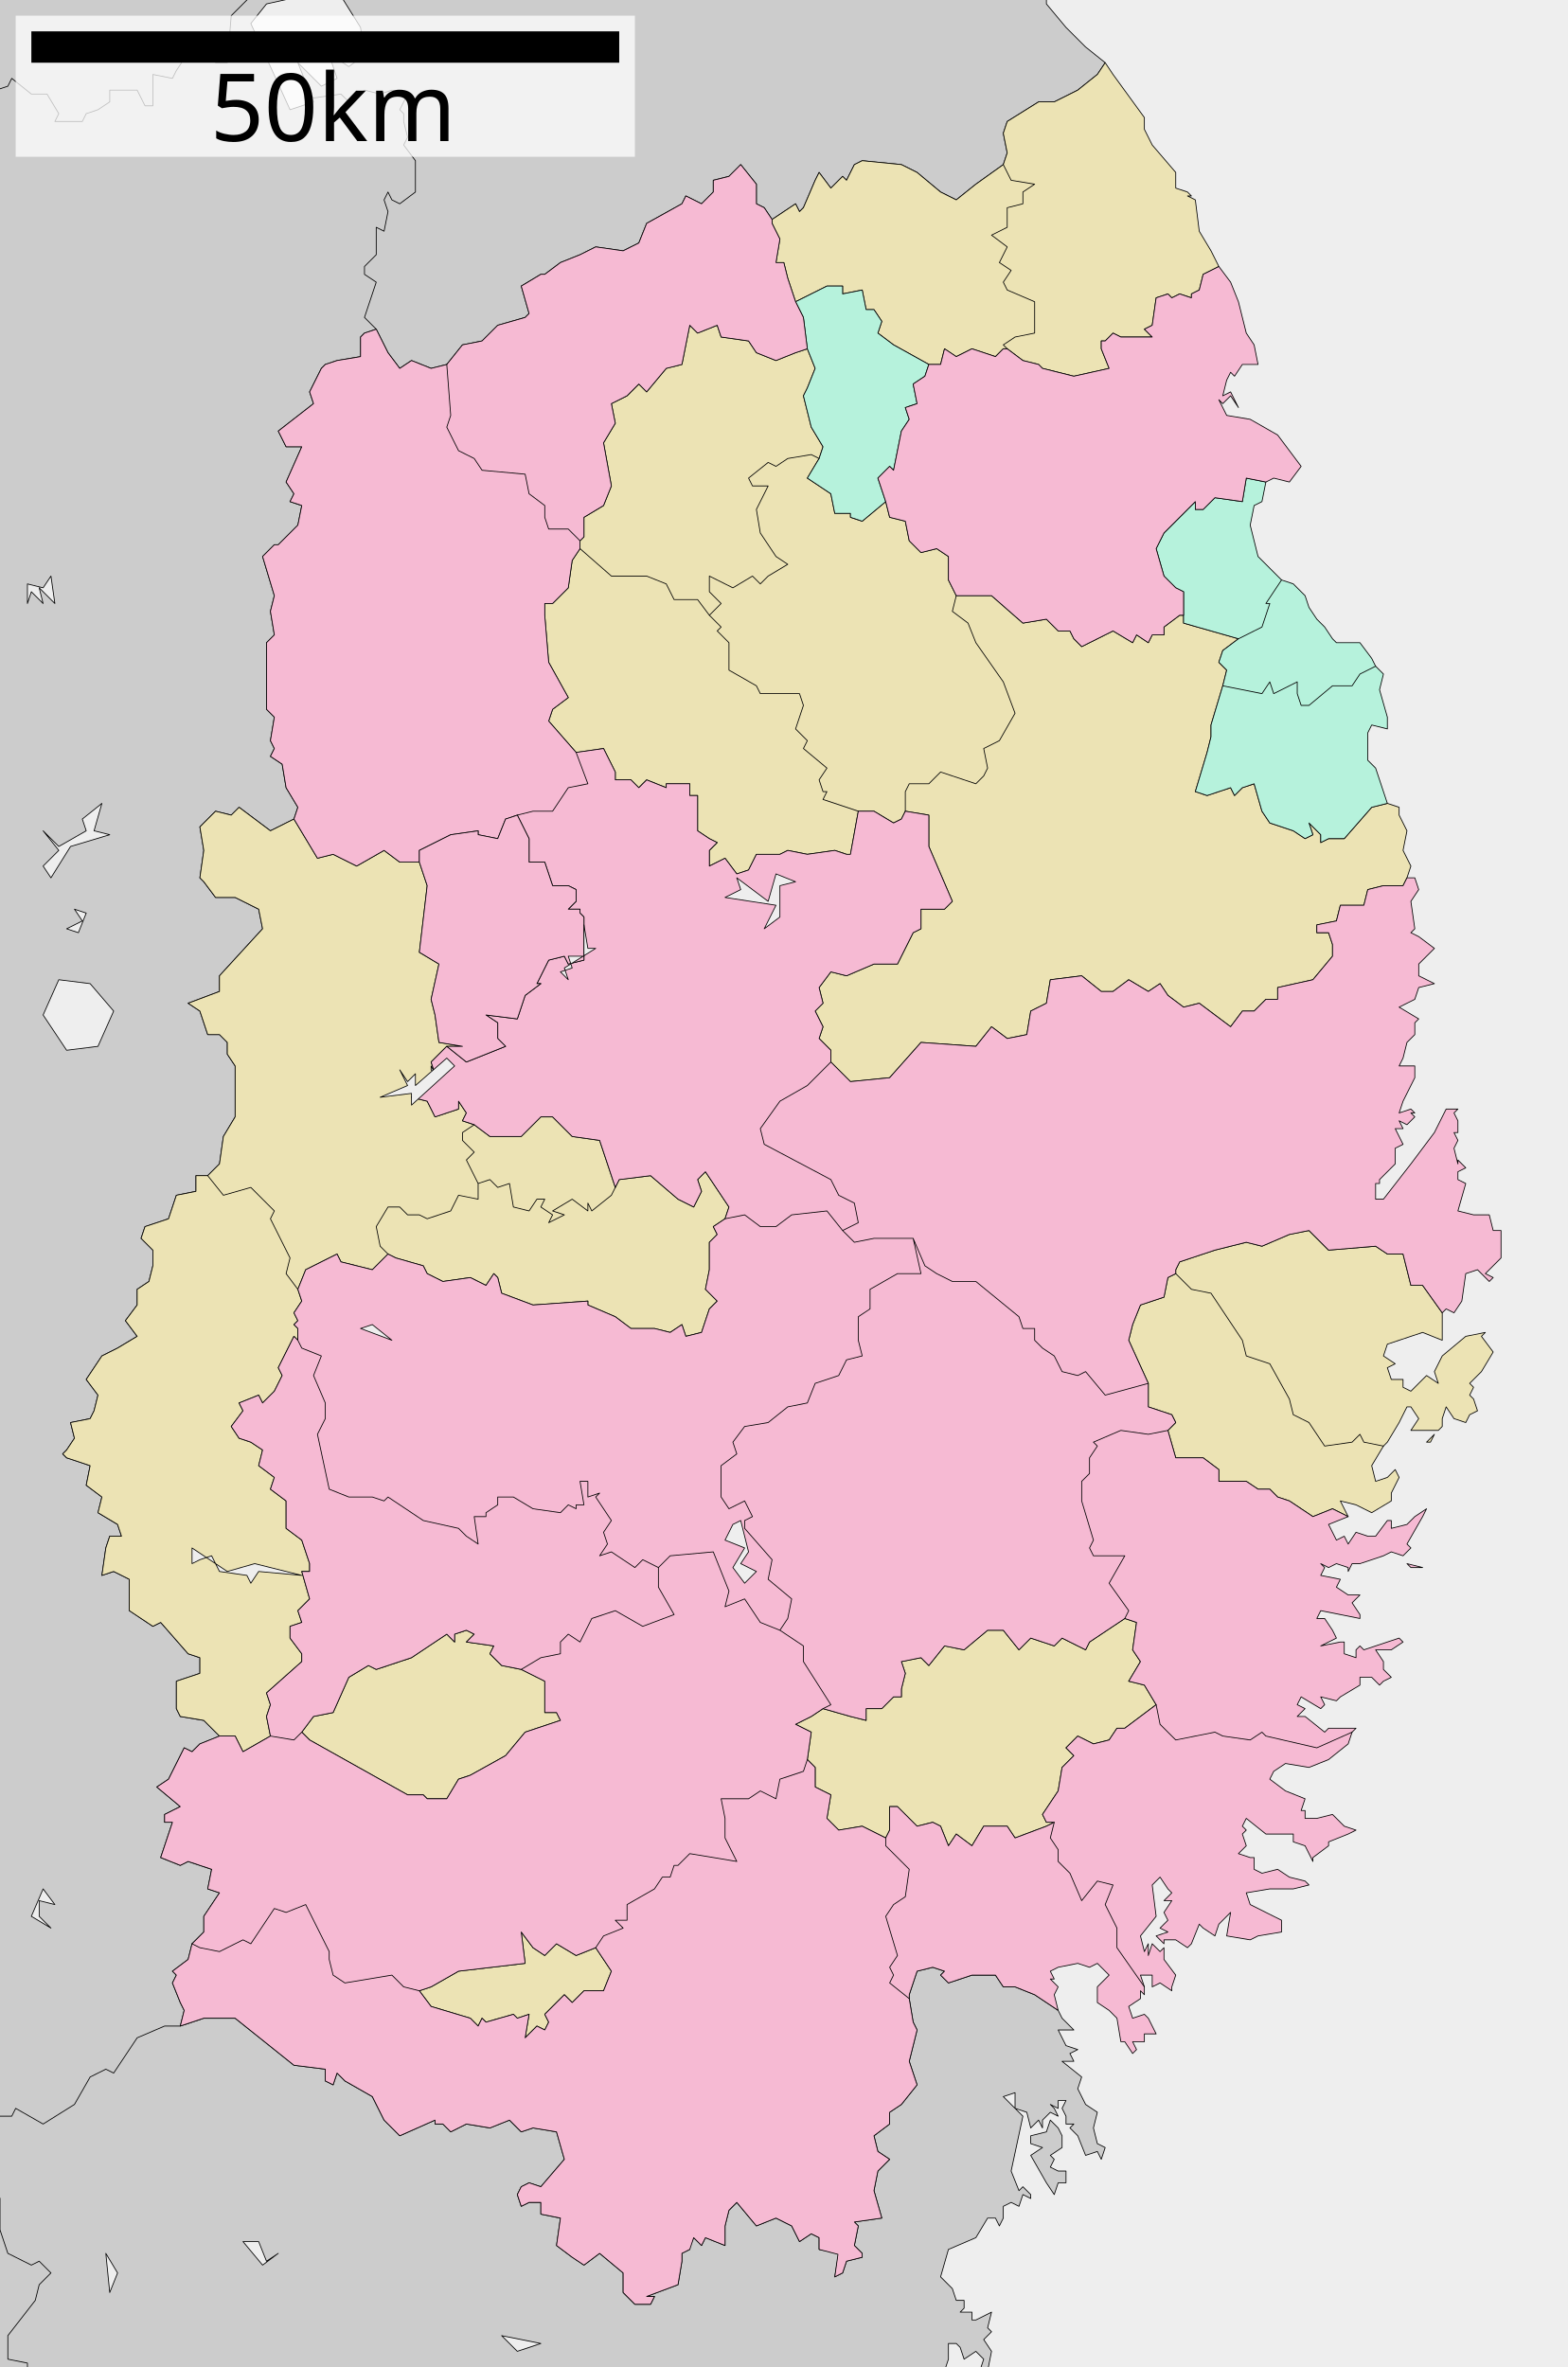
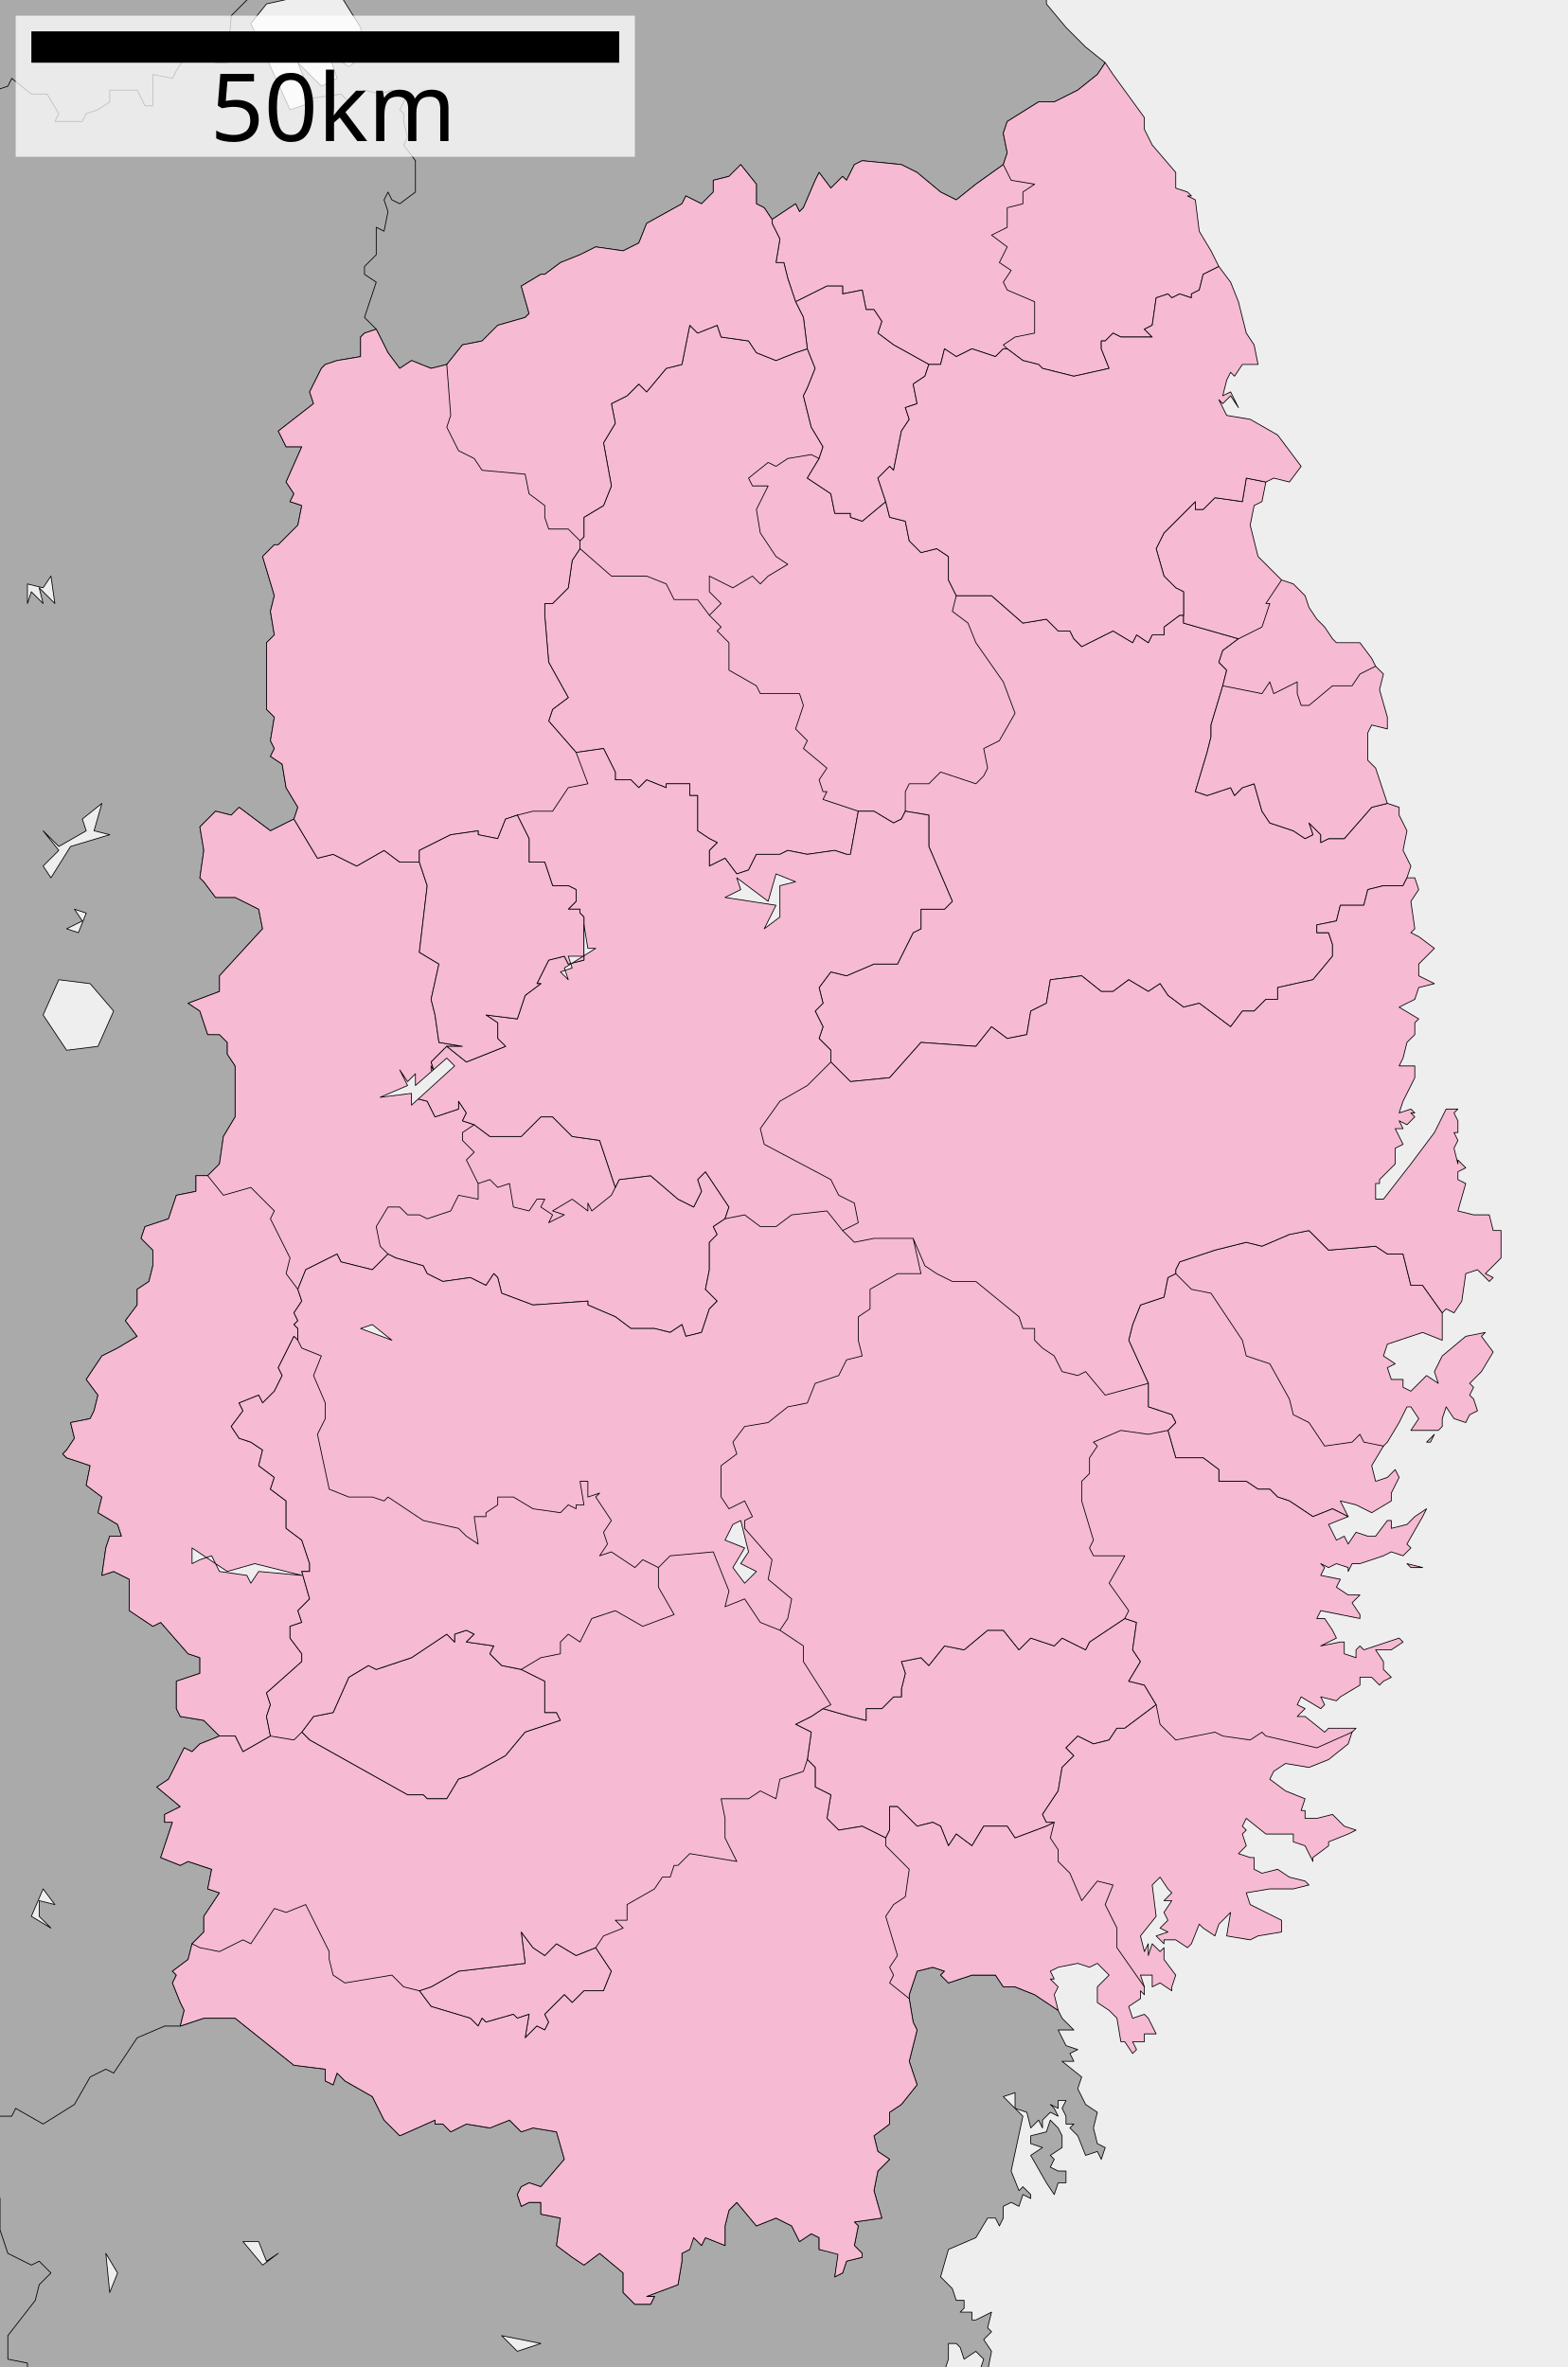
<svg xmlns="http://www.w3.org/2000/svg" xml:space="preserve" enable-background="new 0 0 400 604" viewBox="0 0 400 604" height="604px" width="400px" y="0px" x="0px" id="svg3173" version="1.1">
  <defs id="defs3">
	
	</defs>
-   <rect height="604" width="400" fill="#EEEEEE" y="0" id="rect3179" />
-   <path id="path3183" fill="#cccccc" stroke="#000000" stroke-width="0.2" stroke-linejoin="round" d="m -1,23 3,-1 1,-2 5,4 h 4 l 3,5 -1,2 h 1 6 l 1,-2 3,-1 3,-2 v -3 h 3 4 l 2,4 h 2 v -8 l 5,1 1,-2 2,-3 6,-1 2,2 h 3 L 59,4 62,1 64,-1 H -1 Z m 78,-24 -2,22 5,4 7,-1 1,1 1,1 4,-3 4,1 3,-1 4,1 -2,4 1,1 v 2 l 1,4 -1,2 3,4 v 8 l -4,3 -2,-1 -1,-2 -1,2 1,3 -1,5 -2,-1 v 7 l -3,3 v 2 l 3,2 -3,9 3,3 3,6 3,4 3,-2 5,2 4,-1 4,-5 5,-1 4,-4 7,-2 1,-1 -2,-7 5,-3 h 1 l 4,-3 5,-2 4,-2 7,1 4,-2 2,-5 9,-5 1,-2 4,2 3,-3 v -3 l 4,-1 3,-3 4,5 v 5 l 2,1 2,3 6,-4 1,2 1,-1 3,-7 1,-2 3,4 3,-3 1,1 2,-4 2,-1 10,1 4,2 6,5 4,2 5,-4 7,-5 1,-3 -1,-5 1,-3 8,-5 h 4 l 6,-3 5,-4 2,-3 -5,-4 -4,-4 -1,-1 -5,-6 v -2 z m 164,606 1,-3 v -4 h 2 l 1,1 1,3 3,-2 2,2 -1,3 h 2 l 1,-5 -2,-3 2,-2 -1,-1 1,-4 -4,2 h -1 v -2 h -3 l 1,-1 v -2 h -2 l -1,-3 -3,-3 2,-7 7,-3 3,-5 h 2 l 1,2 1,-2 v -3 l 2,-1 2,1 1,-3 2,1 v -1 l -2,-2 -1,1 -2,-5 3,-14 -5,-5 3,-1 v 2 2 l 3,1 1,4 2,-2 1,2 v -2 l 2,-2 2,1 -1,-2 -1,-1 2,1 v -2 h 2 l -1,2 1,2 v 2 h 2 l -1,1 2,2 2,5 3,-1 1,2 1,-3 -2,-1 -1,-4 1,-4 -3,-2 -2,-4 1,-3 -5,-4 h 3 l -1,-2 2,-1 -3,-1 -2,-4 h 4 l -3,-3 -1,-2 -6,-4 -5,-2 h -3 l -2,-3 h -6 l -6,2 -2,-2 1,-1 -3,-1 -4,1 -2,6 v 1 l 1,6 1,2 -2,8 2,6 -4,5 -3,2 v 3 l -4,3 1,4 3,2 -3,3 -1,5 2,7 -7,1 1,1 -1,5 2,2 v 1 l -4,1 -1,3 -2,1 1,-6 -5,-1 v -3 l -2,-1 -3,2 -2,-4 -4,-2 -5,2 -5,-6 -2,2 -1,4 v 5 l -5,-2 -1,2 -2,-2 -1,2 v 1 l -2,1 v 2 l -1,6 -8,3 h 2 l -1,2 h -4 l -3,-3 v -5 l -6,-5 -4,3 -3,-2 -4,-3 1,-7 -5,-1 v -3 h -3 l -2,1 -1,-3 1,-2 2,-1 3,1 6,-7 -2,-7 -6,-1 -3,1 -3,-3 -5,2 -6,-1 -4,2 -2,-2 h -2 v -1 l -9,4 -4,-4 -3,-6 -7,-4 -2,-2 -1,3 -2,-1 v -3 l -8,-1 -15,-12 h -8 l -6,2 h -4 l -7,3 -6,9 -2,-1 -4,2 -4,7 -8,5 -7,-4 -1,2 h -4 v 18 l 1,3 v 8 l 2,6 6,3 2,-1 3,3 -3,3 -1,4 -7,9 v 6 l 5,1 v 2 z m 28,-45 1,-3 h 1 1 v -3 h -2 l -2,-1 1,-2 -1,-1 3,-2 v -3 l -1,-2 -2,-2 -1,3 -4,1 v 2 l 3,1 -3,2 4,7 z M -1,540 h 4 l 1,-2 7,4 8,-5 4,-7 4,-2 2,1 6,-9 7,-3 h 4 l 1,-4 -1,-2 -2,-5 1,-2 -1,-1 4,-3 1,-4 3,-3 v -4 l 4,-6 -3,-1 1,-5 -6,-2 -2,1 -5,-2 3,-9 h -2 v -2 l 4,-2 -6,-5 3,-2 4,-8 2,1 2,-2 5,-2 -4,-4 -6,-1 -1,-2 v -3 -4 l 6,-2 v -4 l -3,-1 -7,-8 -2,1 -6,-4 v -8 l -4,-2 -3,1 1,-7 1,-3 h 3 l -1,-3 -5,-3 1,-4 -4,-3 1,-5 -6,-2 -1,-1 1,-1 2,-3 -1,-4 5,-1 1,-2 1,-4 -3,-4 4,-6 2,-1 2,-1 5,-3 -3,-4 3,-4 v -4 l 3,-2 1,-4 v -4 l -3,-3 1,-3 6,-2 2,-6 5,-1 v -4 h 3 l 3,-3 1,-7 3,-5 v -13 l -2,-3 v -3 l -2,-2 h -3 l -2,-6 -3,-2 8,-3 v -4 l 11,-12 -1,-5 -6,-3 h -5 l -3,-4 -1,-1 1,-7 -1,-6 4,-4 4,1 2,-2 8,6 6,-3 1,-3 -3,-5 -1,-6 -3,-2 1,-2 -1,-2 1,-6 -2,-2 v -17 l 2,-2 -1,-6 1,-4 -3,-10 3,-3 h 1 l 5,-5 1,-5 -3,-1 1,-2 -2,-3 4,-9 h -4 l -2,-4 9,-7 -1,-3 3,-6 1,-1 3,-1 6,-1 v -5 l 1,-1 3,-1 -3,-3 3,-9 -3,-2 v -2 l 3,-3 v -7 l 2,1 1,-5 -1,-3 1,-2 1,2 2,1 4,-3 v -8 l -3,-4 1,-2 -1,-4 v -2 l -1,-1 2,-4 -4,-1 -3,1 -4,-1 -4,3 -1,-1 -1,-1 -7,1 -5,-4 2,-22 H 64 l -2,2 -3,3 -1,12 h -3 l -2,-2 -6,1 -2,3 -1,2 -5,-1 v 8 h -2 l -2,-4 h -4 -3 v 3 l -3,2 -3,1 -1,2 h -6 -1 l 1,-2 -3,-5 H 8 l -5,-4 -1,2 -3,1 z m 8,65 v -2 l -5,-1 v -6 l 7,-9 1,-4 3,-3 -3,-3 -2,1 -6,-3 -2,-6 v -8 l -1,-3 v 47 z" />
-   <path fill="#ece3b4" stroke="#000000" stroke-width="0.2" stroke-linejoin="round" d="m 244,468 4,3 3,-5 h 6 l 2,3 8,-3 2,-1 h -2 l -1,-2 4,-6 1,-6 3,-3 -2,-2 3,-3 4,2 4,-1 2,-3 h 2 l 8,-6 -3,-5 -4,-1 3,-5 -2,-3 1,-7 -3,-1 -9,6 -1,2 -6,-3 -2,2 -6,-2 -3,3 -4,-5 h -4 l -6,5 -5,-1 -4,5 -2,-2 -5,1 1,3 -1,4 v 2 h -2 l -3,3 h -4 v 3 l -4,-1 -7,-2 -3,2 -4,2 4,2 -1,7 2,2 v 5 l 4,2 -1,6 3,3 6,-1 6,3 1,-2 v -6 h 2 l 5,5 4,-1 2,1 2,5 z m -175,-25 -1,-5 1,-3 -1,-3 9,-8 v -2 l -3,-4 v -3 l 3,-1 -1,-3 3,-3 -2,-7 h 2 v -2 l -2,-6 -4,-3 v -7 l -4,-3 1,-3 -4,-3 1,-4 -3,-2 -3,-1 -2,-3 3,-4 -1,-2 5,-2 1,2 3,-3 2,-4 -1,-2 4,-8 1,1 v -3 l -1,-1 1,-1 -1,-2 2,-3 -1,-3 2,-5 8,-4 1,2 8,2 4,-4 2,1 7,2 1,2 4,2 7,-1 4,2 2,-3 1,1 1,4 8,3 14,-1 v 1 l 7,3 4,3 h 6 l 4,1 3,-2 1,3 4,-1 2,-6 2,-2 -3,-3 1,-5 v -3 -4 l 2,-2 -1,-2 3,-2 1,-3 -6,-9 -2,2 1,3 -2,4 -4,-2 -7,-6 -8,1 -1,2 -4,-12 -7,-1 -5,-5 h -3 l -5,5 h -8 l -4,-3 -3,-1 1,-2 -2,-3 v 2 l -6,2 -2,-4 -4,-1 6,-6 -1,-1 v -1 l 1,2 -1,-3 4,-4 h 4 l -6,-1 -1,-7 -1,-4 2,-9 -5,-3 2,-17 -2,-6 h -5 l -4,-3 -7,4 -6,-3 -4,1 -6,-10 -6,3 -8,-6 -2,2 -4,-1 -4,4 1,6 -1,7 1,1 3,4 h 5 l 6,3 1,5 -11,12 v 4 l -8,3 3,2 2,6 h 3 l 2,2 v 3 l 2,3 v 13 l -3,5 -1,7 -3,3 h -3 v 4 l -5,1 -2,6 -6,2 -1,3 3,3 v 4 l -1,4 -3,2 v 4 l -3,4 3,4 -5,3 -2,1 -2,1 -4,6 3,4 -1,4 -1,2 -5,1 1,4 -2,3 -1,1 1,1 6,2 -1,5 4,3 -1,4 5,3 1,3 h -3 l -1,3 -1,7 3,-1 4,2 v 8 l 6,4 2,-1 7,8 3,1 v 4 l -6,2 v 4 3 l 1,2 6,1 4,4 h 4 l 2,4 z m 275,-56 -2,-4 4,1 4,2 5,-3 v -2 l 2,-4 -1,-2 -2,2 -3,1 -1,-4 3,-5 1,-1 3,-5 2,-4 h 1 l 2,3 -2,3 h 3 4 l 1,-1 v -2 l 1,-3 2,3 3,1 1,-2 2,-1 -1,-3 -1,-1 1,-2 -1,-1 3,-3 3,-5 -3,-4 1,-1 -5,1 -6,5 -2,4 1,3 -3,-2 -4,4 -2,-1 v -2 h -3 l -1,-3 2,-1 -3,-2 1,-3 9,-3 5,2 v -7 l -5,-7 h -3 l -2,-8 h -4 l -3,-2 -12,1 -5,-5 -5,1 -7,3 -4,-1 -8,2 -9,3 -1,2 v 1 l -2,1 -1,5 -6,2 -2,5 -1,4 5,11 v 6 l 6,2 1,2 -2,2 2,7 h 7 l 4,3 v 3 h 7 l 3,2 h 3 l 2,2 3,1 6,4 5,-2 z m 20,-19 h 1 l 1,-2 z m -111,-106 4,3 5,-1 1,-6 4,-2 1,-6 8,-1 5,4 h 3 l 4,-3 5,3 3,-2 2,3 4,3 4,-1 8,6 3,-4 h 3 l 3,-3 h 3 v -3 l 9,-2 5,-6 v -3 l -1,-3 h -3 v -2 l 5,-1 1,-4 h 6 l 1,-4 4,-1 h 5 l 1,-2 1,-3 -2,-4 1,-5 -2,-4 v -2 l -3,-1 -4,1 -7,8 h -4 l -2,1 v -2 l -3,-3 1,3 -2,1 -3,-2 -6,-2 -2,-3 -2,-7 -3,1 -2,2 -1,-2 -6,2 -3,-1 3,-10 1,-4 v -3 l 3,-10 1,-4 -2,-2 1,-3 4,-3 -14,-4 v -2 h -1 l -4,3 v 2 h -3 l -1,2 -3,-2 -1,2 -5,-3 -8,4 -2,-2 -1,-2 h -3 l -3,-3 -6,1 -8,-7 h -9 l -2,-4 v -6 l -3,-2 -4,1 -3,-3 -1,-5 -4,-1 -1,-4 -6,5 -3,-1 v -1 h -4 l -1,-5 -6,-4 3,-5 1,-3 -3,-5 -2,-8 1,-2 2,-5 -2,-5 -3,1 -5,2 -5,-2 -2,-3 -7,-1 -1,-3 -5,2 -2,-2 -2,10 -4,1 -5,6 -2,-2 -3,3 -4,2 1,5 -3,5 2,11 -2,5 -5,3 v 5 l -1,1 v 2 l -2,3 -1,7 -4,4 h -2 v 3 l 1,12 5,9 -4,3 -1,3 7,8 7,-1 3,6 v 2 h 4 l 2,2 2,-2 5,2 v -1 h 6 v 3 h 2 v 9 l 3,2 2,1 -2,2 v 4 l 4,-2 3,4 3,-1 2,-4 h 6 l 2,-1 5,1 7,-1 3,1 h 1 l 2,-11 h 4 l 5,3 2,-1 1,-2 6,1 v 8 l 6,14 -2,2 h -2 -4 v 5 l -2,1 -4,8 h -6 l -7,3 -4,-1 -3,4 1,4 -2,2 2,4 -1,3 3,3 v 3 l 5,5 10,-1 8,-9 14,1 z m 29,-175 2,-2 2,1 h 8 l -2,-2 2,-1 1,-7 3,-1 1,1 2,-1 3,1 v -1 l 2,-1 1,-4 4,-2 -2,-4 -3,-5 -1,-8 -2,-1 h 1 l -1,-1 -3,-1 v -4 l -6,-7 -2,-4 v -3 l -8,-11 -2,-3 -2,3 -5,4 -6,3 h -4 l -8,5 -1,3 1,5 -1,3 -7,5 -5,4 -4,-2 -6,-5 -4,-2 -10,-1 -2,1 -2,4 -1,-1 -3,3 -3,-4 -1,2 -3,7 -1,1 -1,-2 -6,4 v 1 l 2,4 -1,6 h 2 l 1,4 2,6 8,-4 h 4 v 2 l 5,-1 1,5 h 2 l 2,3 -1,3 4,3 9,5 h 3 l 1,-4 3,2 4,-2 6,2 2,-2 h 1 l 4,3 4,1 1,1 8,2 9,-2 -2,-5 v -2 z m -188,338 -5,3 -4,9 -5,1 -3,4 2,2 25,14 h 4 l 1,1 h 5 l 3,-5 3,-1 9,-5 5,-6 9,-3 -1,-2 h -3 v -2 -6 l -6,-3 -5,-1 -3,-3 1,-2 -7,-1 2,-2 -2,-1 -3,1 v 2 l -2,-2 -9,6 -9,3 z m 42,72 -3,-4 1,8 -17,2 -7,4 -3,1 3,4 10,3 2,2 1,-2 1,1 7,-2 1,1 3,-1 -1,6 3,-3 2,1 1,-2 -1,-2 3,-3 2,-2 2,2 3,-3 h 5 l 2,-5 -4,-6 -5,2 -5,-3 -3,3 z" id="path12" />
-   <path fill="#b6f2dc" stroke="#000000" stroke-width="0.2" stroke-linejoin="round" d="m 351,196 -2,-2 v -7 l 1,-2 4,1 v -3 l -2,-7 1,-4 -2,-2 -1,-2 -3,-4 h -6 l -1,-1 -2,-3 -2,-2 -2,-3 -1,-3 -3,-3 -3,-1 -3,-3 -3,-3 -2,-8 1,-5 2,-1 1,-5 -5,-1 -1,6 -7,-1 -1,1 -2,2 h -2 v -2 l -8,8 -2,4 2,7 3,3 2,1 v 6 2 l 14,4 -4,3 -1,3 2,2 -1,4 -3,10 v 3 l -1,4 -3,10 3,1 6,-2 1,2 2,-2 3,-1 2,7 2,3 6,2 3,2 2,-1 -1,-3 3,3 v 2 l 2,-1 h 4 l 7,-8 4,-1 z m -125,-68 -2,-6 3,-3 1,1 2,-10 2,-3 -1,-3 3,-1 -1,-5 3,-2 1,-3 -9,-5 -4,-3 1,-3 -2,-3 h -2 l -1,-5 -5,1 v -2 h -4 l -8,4 2,4 1,8 2,5 -2,5 -1,2 2,8 3,5 -1,3 -3,5 6,4 1,5 h 4 v 1 l 3,1 z" id="path14" />
+   <rect height="604" width="400" fill="#eeeeee" y="0" id="rect3179" />
+   <path id="path3183" fill="#aaaaaa" stroke="#000000" stroke-width="0.2" stroke-linejoin="round" d="m -1,23 3,-1 1,-2 5,4 h 4 l 3,5 -1,2 h 1 6 l 1,-2 3,-1 3,-2 v -3 h 3 4 l 2,4 h 2 v -8 l 5,1 1,-2 2,-3 6,-1 2,2 h 3 L 59,4 62,1 64,-1 H -1 Z m 78,-24 -2,22 5,4 7,-1 1,1 1,1 4,-3 4,1 3,-1 4,1 -2,4 1,1 v 2 l 1,4 -1,2 3,4 v 8 l -4,3 -2,-1 -1,-2 -1,2 1,3 -1,5 -2,-1 v 7 l -3,3 v 2 l 3,2 -3,9 3,3 3,6 3,4 3,-2 5,2 4,-1 4,-5 5,-1 4,-4 7,-2 1,-1 -2,-7 5,-3 h 1 l 4,-3 5,-2 4,-2 7,1 4,-2 2,-5 9,-5 1,-2 4,2 3,-3 v -3 l 4,-1 3,-3 4,5 v 5 l 2,1 2,3 6,-4 1,2 1,-1 3,-7 1,-2 3,4 3,-3 1,1 2,-4 2,-1 10,1 4,2 6,5 4,2 5,-4 7,-5 1,-3 -1,-5 1,-3 8,-5 h 4 l 6,-3 5,-4 2,-3 -5,-4 -4,-4 -1,-1 -5,-6 v -2 z m 164,606 1,-3 v -4 h 2 l 1,1 1,3 3,-2 2,2 -1,3 h 2 l 1,-5 -2,-3 2,-2 -1,-1 1,-4 -4,2 h -1 v -2 h -3 l 1,-1 v -2 h -2 l -1,-3 -3,-3 2,-7 7,-3 3,-5 h 2 l 1,2 1,-2 v -3 l 2,-1 2,1 1,-3 2,1 v -1 l -2,-2 -1,1 -2,-5 3,-14 -5,-5 3,-1 v 2 2 l 3,1 1,4 2,-2 1,2 v -2 l 2,-2 2,1 -1,-2 -1,-1 2,1 v -2 h 2 l -1,2 1,2 v 2 h 2 l -1,1 2,2 2,5 3,-1 1,2 1,-3 -2,-1 -1,-4 1,-4 -3,-2 -2,-4 1,-3 -5,-4 h 3 l -1,-2 2,-1 -3,-1 -2,-4 h 4 l -3,-3 -1,-2 -6,-4 -5,-2 h -3 l -2,-3 h -6 l -6,2 -2,-2 1,-1 -3,-1 -4,1 -2,6 v 1 l 1,6 1,2 -2,8 2,6 -4,5 -3,2 v 3 l -4,3 1,4 3,2 -3,3 -1,5 2,7 -7,1 1,1 -1,5 2,2 v 1 l -4,1 -1,3 -2,1 1,-6 -5,-1 v -3 l -2,-1 -3,2 -2,-4 -4,-2 -5,2 -5,-6 -2,2 -1,4 v 5 l -5,-2 -1,2 -2,-2 -1,2 v 1 l -2,1 v 2 l -1,6 -8,3 h 2 l -1,2 h -4 l -3,-3 v -5 l -6,-5 -4,3 -3,-2 -4,-3 1,-7 -5,-1 v -3 h -3 l -2,1 -1,-3 1,-2 2,-1 3,1 6,-7 -2,-7 -6,-1 -3,1 -3,-3 -5,2 -6,-1 -4,2 -2,-2 h -2 v -1 l -9,4 -4,-4 -3,-6 -7,-4 -2,-2 -1,3 -2,-1 v -3 l -8,-1 -15,-12 h -8 l -6,2 h -4 l -7,3 -6,9 -2,-1 -4,2 -4,7 -8,5 -7,-4 -1,2 h -4 v 18 l 1,3 v 8 l 2,6 6,3 2,-1 3,3 -3,3 -1,4 -7,9 v 6 l 5,1 v 2 z m 28,-45 1,-3 h 1 1 v -3 h -2 l -2,-1 1,-2 -1,-1 3,-2 v -3 l -1,-2 -2,-2 -1,3 -4,1 v 2 l 3,1 -3,2 4,7 z M -1,540 h 4 l 1,-2 7,4 8,-5 4,-7 4,-2 2,1 6,-9 7,-3 h 4 l 1,-4 -1,-2 -2,-5 1,-2 -1,-1 4,-3 1,-4 3,-3 v -4 l 4,-6 -3,-1 1,-5 -6,-2 -2,1 -5,-2 3,-9 h -2 v -2 l 4,-2 -6,-5 3,-2 4,-8 2,1 2,-2 5,-2 -4,-4 -6,-1 -1,-2 v -3 -4 l 6,-2 v -4 l -3,-1 -7,-8 -2,1 -6,-4 v -8 l -4,-2 -3,1 1,-7 1,-3 h 3 l -1,-3 -5,-3 1,-4 -4,-3 1,-5 -6,-2 -1,-1 1,-1 2,-3 -1,-4 5,-1 1,-2 1,-4 -3,-4 4,-6 2,-1 2,-1 5,-3 -3,-4 3,-4 v -4 l 3,-2 1,-4 v -4 l -3,-3 1,-3 6,-2 2,-6 5,-1 v -4 h 3 l 3,-3 1,-7 3,-5 v -13 l -2,-3 v -3 l -2,-2 h -3 l -2,-6 -3,-2 8,-3 v -4 l 11,-12 -1,-5 -6,-3 h -5 l -3,-4 -1,-1 1,-7 -1,-6 4,-4 4,1 2,-2 8,6 6,-3 1,-3 -3,-5 -1,-6 -3,-2 1,-2 -1,-2 1,-6 -2,-2 v -17 l 2,-2 -1,-6 1,-4 -3,-10 3,-3 h 1 l 5,-5 1,-5 -3,-1 1,-2 -2,-3 4,-9 h -4 l -2,-4 9,-7 -1,-3 3,-6 1,-1 3,-1 6,-1 v -5 l 1,-1 3,-1 -3,-3 3,-9 -3,-2 v -2 l 3,-3 v -7 l 2,1 1,-5 -1,-3 1,-2 1,2 2,1 4,-3 v -8 l -3,-4 1,-2 -1,-4 v -2 l -1,-1 2,-4 -4,-1 -3,1 -4,-1 -4,3 -1,-1 -1,-1 -7,1 -5,-4 2,-22 H 64 l -2,2 -3,3 -1,12 h -3 l -2,-2 -6,1 -2,3 -1,2 -5,-1 v 8 h -2 l -2,-4 h -4 -3 v 3 l -3,2 -3,1 -1,2 h -6 -1 l 1,-2 -3,-5 H 8 l -5,-4 -1,2 -3,1 z m 8,65 v -2 l -5,-1 v -6 l 7,-9 1,-4 3,-3 -3,-3 -2,1 -6,-3 -2,-6 v -8 l -1,-3 v 47 z" />
+   <path fill="#f6bad3" stroke="#000000" stroke-width="0.2" stroke-linejoin="round" d="m 244,468 4,3 3,-5 h 6 l 2,3 8,-3 2,-1 h -2 l -1,-2 4,-6 1,-6 3,-3 -2,-2 3,-3 4,2 4,-1 2,-3 h 2 l 8,-6 -3,-5 -4,-1 3,-5 -2,-3 1,-7 -3,-1 -9,6 -1,2 -6,-3 -2,2 -6,-2 -3,3 -4,-5 h -4 l -6,5 -5,-1 -4,5 -2,-2 -5,1 1,3 -1,4 v 2 h -2 l -3,3 h -4 v 3 l -4,-1 -7,-2 -3,2 -4,2 4,2 -1,7 2,2 v 5 l 4,2 -1,6 3,3 6,-1 6,3 1,-2 v -6 h 2 l 5,5 4,-1 2,1 2,5 z m -175,-25 -1,-5 1,-3 -1,-3 9,-8 v -2 l -3,-4 v -3 l 3,-1 -1,-3 3,-3 -2,-7 h 2 v -2 l -2,-6 -4,-3 v -7 l -4,-3 1,-3 -4,-3 1,-4 -3,-2 -3,-1 -2,-3 3,-4 -1,-2 5,-2 1,2 3,-3 2,-4 -1,-2 4,-8 1,1 v -3 l -1,-1 1,-1 -1,-2 2,-3 -1,-3 2,-5 8,-4 1,2 8,2 4,-4 2,1 7,2 1,2 4,2 7,-1 4,2 2,-3 1,1 1,4 8,3 14,-1 v 1 l 7,3 4,3 h 6 l 4,1 3,-2 1,3 4,-1 2,-6 2,-2 -3,-3 1,-5 v -3 -4 l 2,-2 -1,-2 3,-2 1,-3 -6,-9 -2,2 1,3 -2,4 -4,-2 -7,-6 -8,1 -1,2 -4,-12 -7,-1 -5,-5 h -3 l -5,5 h -8 l -4,-3 -3,-1 1,-2 -2,-3 v 2 l -6,2 -2,-4 -4,-1 6,-6 -1,-1 v -1 l 1,2 -1,-3 4,-4 h 4 l -6,-1 -1,-7 -1,-4 2,-9 -5,-3 2,-17 -2,-6 h -5 l -4,-3 -7,4 -6,-3 -4,1 -6,-10 -6,3 -8,-6 -2,2 -4,-1 -4,4 1,6 -1,7 1,1 3,4 h 5 l 6,3 1,5 -11,12 v 4 l -8,3 3,2 2,6 h 3 l 2,2 v 3 l 2,3 v 13 l -3,5 -1,7 -3,3 h -3 v 4 l -5,1 -2,6 -6,2 -1,3 3,3 v 4 l -1,4 -3,2 v 4 l -3,4 3,4 -5,3 -2,1 -2,1 -4,6 3,4 -1,4 -1,2 -5,1 1,4 -2,3 -1,1 1,1 6,2 -1,5 4,3 -1,4 5,3 1,3 h -3 l -1,3 -1,7 3,-1 4,2 v 8 l 6,4 2,-1 7,8 3,1 v 4 l -6,2 v 4 3 l 1,2 6,1 4,4 h 4 l 2,4 z m 275,-56 -2,-4 4,1 4,2 5,-3 v -2 l 2,-4 -1,-2 -2,2 -3,1 -1,-4 3,-5 1,-1 3,-5 2,-4 h 1 l 2,3 -2,3 h 3 4 l 1,-1 v -2 l 1,-3 2,3 3,1 1,-2 2,-1 -1,-3 -1,-1 1,-2 -1,-1 3,-3 3,-5 -3,-4 1,-1 -5,1 -6,5 -2,4 1,3 -3,-2 -4,4 -2,-1 v -2 h -3 l -1,-3 2,-1 -3,-2 1,-3 9,-3 5,2 v -7 l -5,-7 h -3 l -2,-8 h -4 l -3,-2 -12,1 -5,-5 -5,1 -7,3 -4,-1 -8,2 -9,3 -1,2 v 1 l -2,1 -1,5 -6,2 -2,5 -1,4 5,11 v 6 l 6,2 1,2 -2,2 2,7 h 7 l 4,3 v 3 h 7 l 3,2 h 3 l 2,2 3,1 6,4 5,-2 z m 20,-19 h 1 l 1,-2 z m -111,-106 4,3 5,-1 1,-6 4,-2 1,-6 8,-1 5,4 h 3 l 4,-3 5,3 3,-2 2,3 4,3 4,-1 8,6 3,-4 h 3 l 3,-3 h 3 v -3 l 9,-2 5,-6 v -3 l -1,-3 h -3 v -2 l 5,-1 1,-4 h 6 l 1,-4 4,-1 h 5 l 1,-2 1,-3 -2,-4 1,-5 -2,-4 v -2 l -3,-1 -4,1 -7,8 h -4 l -2,1 v -2 l -3,-3 1,3 -2,1 -3,-2 -6,-2 -2,-3 -2,-7 -3,1 -2,2 -1,-2 -6,2 -3,-1 3,-10 1,-4 v -3 l 3,-10 1,-4 -2,-2 1,-3 4,-3 -14,-4 v -2 h -1 l -4,3 v 2 h -3 l -1,2 -3,-2 -1,2 -5,-3 -8,4 -2,-2 -1,-2 h -3 l -3,-3 -6,1 -8,-7 h -9 l -2,-4 v -6 l -3,-2 -4,1 -3,-3 -1,-5 -4,-1 -1,-4 -6,5 -3,-1 v -1 h -4 l -1,-5 -6,-4 3,-5 1,-3 -3,-5 -2,-8 1,-2 2,-5 -2,-5 -3,1 -5,2 -5,-2 -2,-3 -7,-1 -1,-3 -5,2 -2,-2 -2,10 -4,1 -5,6 -2,-2 -3,3 -4,2 1,5 -3,5 2,11 -2,5 -5,3 v 5 l -1,1 v 2 l -2,3 -1,7 -4,4 h -2 v 3 l 1,12 5,9 -4,3 -1,3 7,8 7,-1 3,6 v 2 h 4 l 2,2 2,-2 5,2 v -1 h 6 v 3 h 2 v 9 l 3,2 2,1 -2,2 v 4 l 4,-2 3,4 3,-1 2,-4 h 6 l 2,-1 5,1 7,-1 3,1 h 1 l 2,-11 h 4 l 5,3 2,-1 1,-2 6,1 v 8 l 6,14 -2,2 h -2 -4 v 5 l -2,1 -4,8 h -6 l -7,3 -4,-1 -3,4 1,4 -2,2 2,4 -1,3 3,3 v 3 l 5,5 10,-1 8,-9 14,1 z m 29,-175 2,-2 2,1 h 8 l -2,-2 2,-1 1,-7 3,-1 1,1 2,-1 3,1 v -1 l 2,-1 1,-4 4,-2 -2,-4 -3,-5 -1,-8 -2,-1 h 1 l -1,-1 -3,-1 v -4 l -6,-7 -2,-4 v -3 l -8,-11 -2,-3 -2,3 -5,4 -6,3 h -4 l -8,5 -1,3 1,5 -1,3 -7,5 -5,4 -4,-2 -6,-5 -4,-2 -10,-1 -2,1 -2,4 -1,-1 -3,3 -3,-4 -1,2 -3,7 -1,1 -1,-2 -6,4 v 1 l 2,4 -1,6 h 2 l 1,4 2,6 8,-4 h 4 v 2 l 5,-1 1,5 h 2 l 2,3 -1,3 4,3 9,5 h 3 l 1,-4 3,2 4,-2 6,2 2,-2 h 1 l 4,3 4,1 1,1 8,2 9,-2 -2,-5 v -2 z m -188,338 -5,3 -4,9 -5,1 -3,4 2,2 25,14 h 4 l 1,1 h 5 l 3,-5 3,-1 9,-5 5,-6 9,-3 -1,-2 h -3 v -2 -6 l -6,-3 -5,-1 -3,-3 1,-2 -7,-1 2,-2 -2,-1 -3,1 v 2 l -2,-2 -9,6 -9,3 z m 42,72 -3,-4 1,8 -17,2 -7,4 -3,1 3,4 10,3 2,2 1,-2 1,1 7,-2 1,1 3,-1 -1,6 3,-3 2,1 1,-2 -1,-2 3,-3 2,-2 2,2 3,-3 h 5 l 2,-5 -4,-6 -5,2 -5,-3 -3,3 z" id="path12" />
+   <path fill="#f6bad3" stroke="#000000" stroke-width="0.2" stroke-linejoin="round" d="m 351,196 -2,-2 v -7 l 1,-2 4,1 v -3 l -2,-7 1,-4 -2,-2 -1,-2 -3,-4 h -6 l -1,-1 -2,-3 -2,-2 -2,-3 -1,-3 -3,-3 -3,-1 -3,-3 -3,-3 -2,-8 1,-5 2,-1 1,-5 -5,-1 -1,6 -7,-1 -1,1 -2,2 h -2 v -2 l -8,8 -2,4 2,7 3,3 2,1 v 6 2 l 14,4 -4,3 -1,3 2,2 -1,4 -3,10 v 3 l -1,4 -3,10 3,1 6,-2 1,2 2,-2 3,-1 2,7 2,3 6,2 3,2 2,-1 -1,-3 3,3 v 2 l 2,-1 h 4 l 7,-8 4,-1 z m -125,-68 -2,-6 3,-3 1,1 2,-10 2,-3 -1,-3 3,-1 -1,-5 3,-2 1,-3 -9,-5 -4,-3 1,-3 -2,-3 h -2 l -1,-5 -5,1 v -2 h -4 l -8,4 2,4 1,8 2,5 -2,5 -1,2 2,8 3,5 -1,3 -3,5 6,4 1,5 h 4 v 1 l 3,1 z" id="path14" />
  <polygon fill="#f6bad3" stroke="#000000" stroke-width="0.2" stroke-linejoin="round" points="363,400 359,399 360,400 " id="polygon18" />
  <polygon fill="#f6bad3" stroke="#000000" stroke-width="0.2" stroke-linejoin="round" points="302,151 300,150 297,147 295,140 297,136 305,128 305,130 307,130 309,128 310,127 317,128 318,122 323,123 325,122 329,123 332,119 326,111 319,107 313,106 311,102 312,103 314,101 316,104 314,100 312,101 313,97 314,95 315,96 317,93 321,93 320,88 318,85 317,81 316,77 314,72 311,68 307,70 306,74 304,75 304,76 301,75 299,76 298,75 295,76 294,83 292,84 294,86 286,86 284,85 282,87 281,87 281,89 283,94 274,96 266,94 265,93 261,92 257,89 256,89 254,91 248,89 244,91 241,89 240,93 237,93 236,96 233,98 234,103 231,104 232,107 230,110 228,120 227,119 224,122 226,128 227,132 231,133 232,138 235,141 239,140 242,142 242,148 244,152 253,152 261,159 267,158 270,161 273,161 274,163 276,165 284,161 289,164 290,162 293,164 294,162 297,162 297,160 301,157 302,157 " id="polygon20" />
  <g transform="translate(514,25)" id="g875">
    <g id="g870">
      <path style="stroke-width:0.2;stroke-miterlimit:4;stroke-dasharray:none" fill="#f6bad3" stroke="#000000" stroke-width="0.2" stroke-linejoin="round" d="m -133,289 -1,-4 h -4 l -4,-1 2,-7 -2,-1 v -2 l 2,-1 -2,-2 v 1 l -1,-4 1,-2 -1,-2 h 1 v -3 l -1,-2 1,-1 h -3 l -3,6 -6,8 -7,9 h -2 v -4 h 1 v -1 l 4,-4 v -4 l 2,-1 -2,-4 h 2 l -1,-2 2,1 2,-2 -1,-1 h 1 l -1,-1 -3,1 1,-3 3,-6 v -3 h -4 l 1,-2 1,-4 2,-2 v -3 l 1,-1 -5,-3 4,-2 1,-3 4,-1 -2,-1 -2,-1 v -3 l 4,-4 -4,-3 -2,-1 1,-1 -1,-7 2,-3 -1,-3 h -2 l -1,2 h -5 l -4,1 -1,4 h -6 l -1,4 -5,1 v 2 h 3 l 1,3 v 3 l -5,6 -9,2 v 3 h -3 l -3,3 h -3 l -3,4 -8,-6 -4,1 -4,-3 -2,-3 -3,2 -5,-3 -4,3 h -3 l -5,-4 -8,1 -1,6 -4,2 -1,6 -5,1 -4,-3 -4,5 -14,-1 -8,9 -10,1 -5,-5 v -3 l -3,-3 1,-3 -2,-4 2,-2 -1,-4 3,-4 4,1 7,-3 h 6 l 4,-8 2,-1 v -5 h 4 2 l 2,-2 -6,-14 v -8 l -6,-1 -1,2 -2,1 -5,-3 h -4 l -2,11 h -1 l -3,-1 -7,1 -5,-1 -2,1 h -6 l -2,4 -3,1 -3,-4 -4,2 v -4 l 2,-2 -2,-1 -3,-2 v -9 h -2 v -3 h -6 v 1 l -5,-2 -2,2 -2,-2 h -4 v -2 l -3,-6 -7,1 -7,-8 1,-3 4,-3 -5,-9 -1,-12 v -3 h 2 l 4,-4 1,-7 2,-3 v -2 l 1,-1 v -5 l 5,-3 2,-5 -2,-11 3,-5 -1,-5 4,-2 3,-3 2,2 5,-6 4,-1 2,-10 2,2 5,-2 1,3 7,1 2,3 5,2 5,-2 3,-1 -1,-8 -2,-4 -2,-6 -1,-4 h -2 l 1,-6 -2,-4 v -1 l -2,-3 -2,-1 v -5 l -4,-5 -3,3 -4,1 v 3 l -3,3 -4,-2 -1,2 -9,5 -2,5 -4,2 -7,-1 -4,2 -5,2 -4,3 h -1 l -5,3 2,7 -1,1 -7,2 -4,4 -5,1 -4,5 -4,1 -5,-2 -3,2 -3,-4 -3,-6 -3,1 -1,1 v 5 l -6,1 -3,1 -1,1 -3,6 1,3 -9,7 2,4 h 4 l -4,9 2,3 -1,2 3,1 -1,5 -5,5 h -1 l -3,3 3,10 -1,4 1,6 -2,2 v 17 l 2,2 -1,6 1,2 -1,2 3,2 1,6 3,5 -1,3 6,10 4,-1 6,3 7,-4 4,3 h 5 v -3 l 8,-4 7,-1 v 1 l 5,1 2,-5 3,-1 3,6 v 6 h 4 l 2,6 h 2 2 l 2,1 v 3 l -2,2 h 3 v 1 l 1,1 v 11 l -4,1 -1,-2 -4,1 -3,6 h 1 l -4,3 -2,6 -8,-1 3,2 v 4 l 2,2 -10,4 -5,-4 -4,4 1,3 -6,6 4,1 2,4 6,-2 v -2 l 2,3 -1,2 3,1 4,3 h 8 l 5,-5 h 3 l 5,5 7,1 4,12 1,-2 8,-1 7,6 4,2 2,-4 -1,-3 2,-2 6,9 -1,3 -3,2 1,2 -2,2 v 4 3 l -1,5 3,3 -2,2 -2,6 -4,1 -1,-3 -3,2 -4,-1 h -6 l -4,-3 -7,-3 v -1 l -14,1 -8,-3 -1,-4 -1,-1 -2,3 -4,-2 -7,1 -4,-2 -1,-2 -7,-2 -2,-1 -4,4 -8,-2 -1,-2 -8,4 -2,5 1,3 -2,3 1,2 -1,1 1,1 v 3 l -1,-1 -4,8 1,2 -2,4 -3,3 -1,-2 -5,2 1,2 -3,4 2,3 3,1 3,2 -1,4 4,3 -1,3 4,3 v 7 l 4,3 2,6 v 2 h -2 l 2,7 -3,3 1,3 -3,1 v 3 l 3,4 v 2 l -9,8 1,3 -1,3 1,5 -7,4 -2,-4 h -4 l -5,2 -2,2 -2,-1 -4,8 -3,2 6,5 -4,2 v 2 h 2 l -3,9 5,2 2,-1 6,2 -1,5 3,1 -4,6 v 4 l -3,3 -1,4 -4,3 1,1 -1,2 2,5 1,2 -1,4 6,-2 h 8 l 15,12 8,1 v 3 l 2,1 1,-3 2,2 7,4 3,6 4,4 9,-4 v 1 h 2 l 2,2 4,-2 6,1 5,-2 3,3 3,-1 6,1 2,7 -6,7 -3,-1 -2,1 -1,2 1,3 2,-1 h 3 v 3 l 5,1 -1,7 4,3 3,2 4,-3 6,5 v 5 l 3,3 h 4 l 1,-2 h -2 l 8,-3 1,-6 v -2 l 2,-1 1,-3 2,2 1,-2 5,2 v -5 l 1,-4 2,-2 5,6 5,-2 4,2 2,4 3,-2 2,1 v 3 l 4.812,1.25 -0.812,5.75 2,-1 1,-3 4,-1 v -1 l -2,-2 1,-5 -1,-1 7,-1 -2,-7 1,-5 3,-3 -3,-2 -1,-4 4,-3 v -3 l 3,-2 4,-5 -2,-6 2,-8 -1,-2 -1,-6 v -1 l 2,-6 4,-1 3,1 -1,1 2,2 6,-2 h 6 l 2,3 h 3 l 5,2 6,4 -1,-4 1,-2 -2,-2 h 1 l -1,-2 2,-1 5,-1 3,1 2,-1 3,3 -3,3 v 2 2 l 3,2 2,2 1,6 h 1 l 2,3 1,-1 -1,-2 h 3 v -2 h 3 l -2,-4 -1,-1 -3,1 -1,-3 3,-2 v -2 l 1,1 v -2 l -1,-3 h 3 v 2 1 l 2,-1 3,2 v -1 l 1,-3 -3,-4 v -3 l -1,1 -2,-2 -1,3 v -3 l -1,2 -1,-4 4,-5 -1,-8 2,-2 2,3 1,1 -2,2 h 2 l -2,3 1,2 -2,2 2,1 -3,1 2,2 v -1 h 3 l 3,2 1,-1 2,-5 1,1 3,2 1,-3 3,-3 -1,6 6,1 2,-1 6,-1 v -3 l -2,-1 -6,-3 -1,-3 6,-1 h 6 l 4,-1 -1,-1 -4,-1 -3,-2 -4,1 -2,-1 v -3 h -1 l -3,-1 2,-2 -1,-3 1,-1 -1,-1 1,-2 5,4 h 3 4 v 2 l 3,1 2,4 v -1 l 4,-3 v -1 l 5,-2 2,-1 -3,-1 -3,-3 -4,1 h -3 v -2 h -1 l 1,-3 -5,-2 -4,-3 1,-2 3,-2 6,1 5,-2 5,-4 1,-3 1,-1 h -7 l -1,1 -5,-4 h -2 l 2,-2 -2,-1 1,-2 5,3 1,-1 -1,-2 4,1 1,-1 5,-3 v -2 h 3 l 2,2 1,-1 2,-1 -2,-2 v -2 l -2,-3 h 4 l 3,-2 -1,-1 -6,2 -3,1 -1,-1 -1,1 v 2 l -3,-1 v -3 h -1 l -5,1 4,-2 -1,-2 -2,-3 h -2 l 1,-2 10,2 v -1 l -2,-3 2,-2 h -2 -1 l -3,-2 1,-2 -5,-1 1,-2 -1,-1 2,1 2,-1 3,1 v 1 l 1,-2 h 2 l 6,-2 2,-1 3,1 2,-2 -1,-1 4,-7 1,-2 -3,2 -2,2 -4,1 v -2 h -1 l -3,4 h -2 l -3,-1 -2,3 -1,-2 -2,1 -2,-4 5,-2 -4,-2 -5,2 -6,-4 -3,-1 -2,-2 h -3 l -3,-2 h -7 v -3 l -4,-3 h -7 l -2,-7 2,-2 -1,-2 -6,-2 v -6 l -5,-11 1,-4 2,-5 6,-2 1,-5 2,-1 v -1 l 1,-2 9,-3 8,-2 4,1 7,-3 5,-1 5,5 12,-1 3,2 h 4 l 2,8 h 3 l 5,7 1,-1 2,1 2,-3 1,-7 3,-1 3,3 1,-1 -2,-1 1,-1 3,-3 v -4 -3 z m -302,130 -2,-2 3,-4 5,-1 4,-9 5,-3 2,1 9,-3 9,-6 2,2 v -2 l 3,-1 2,1 -2,2 7,1 -1,2 3,3 5,1 6,3 v 6 2 h 3 l 1,2 -9,3 -5,6 -9,5 -3,1 -3,5 h -5 l -1,-1 h -4 z m 75,64 h -5 l -3,3 -2,-2 -2,2 -3,3 1,2 -1,2 -2,-1 -3,3 1,-6 -3,1 -1,-1 -7,2 -1,-1 -1,2 -2,-2 -10,-3 -3,-4 3,-1 7,-4 17,-2 -1,-8 3,4 3,2 3,-3 5,3 5,-2 4,6 z m 136,-94 -1,7 2,3 -3,5 4,1 3,5 -8,6 h -2 l -2,3 -4,1 -4,-2 -3,3 2,2 -3,3 -1,6 -4,6 1,2 h 2 l -2,1 -8,3 -2,-3 h -6 l -3,5 -4,-3 -2,3 -2,-5 -2,-1 -4,1 -5,-5 h -2 v 6 l -1,2 -6,-3 -6,1 -3,-3 1,-6 -4,-2 v -5 l -2,-2 1,-7 -4,-2 4,-2 3,-2 7,2 4,1 v -3 h 4 l 3,-3 h 2 v -2 l 1,-4 -1,-3 5,-1 2,2 4,-5 5,1 6,-5 h 4 l 4,5 3,-3 6,2 2,-2 6,3 1,-2 9,-6 z" id="path16" />
      <polygon transform="translate(-514,-25)" fill="#f6bad3" stroke="#000000" stroke-width="0.2" stroke-linejoin="round" points="111,259 112,266 118,267 114,267 119,271 129,267 127,265 127,261 124,259 132,260 134,254 138,251 137,251 140,245 144,244 145,246 149,245 149,234 148,233 148,232 145,232 147,230 147,227 145,226 143,226 141,226 139,220 135,220 135,214 132,208 129,209 127,214 122,213 122,212 115,213 107,217 107,220 109,226 107,243 112,246 110,255 " id="polygon22" />
    </g>
  </g>
  <path id="path3191" fill="none" stroke="#000000" stroke-width="0.2" stroke-linecap="round" stroke-linejoin="round" d="m 148,138 -3,-3 h -5 l -1,-3 v -3 l -4,-3 -1,-5 -11,-1 -2,-3 -4,-2 -3,-6 1,-3 -1,-13 m 33,99 3,8 -5,1 -4,6 h -5 l -4,1 m 80,63 -6,6 -7,4 -5,7 1,4 17,9 2,4 4,2 1,5 -2,1 -2,1 3,3 5,-1 h 10 l 3,7 3,2 4,2 h 6 l 11,9 1,3 h 3 v 3 l 2,2 3,2 2,4 4,1 2,-1 5,6 11,-3 m -78,-39 -4,-5 -9,1 -4,3 h -4 l -4,-3 -5,1 m 48,5 2,9 h -6 l -7,4 v 5 l -3,2 v 6 l 1,4 -4,1 -2,4 -6,2 -2,5 -5,1 -5,4 -6,1 -3,4 1,3 -4,3 v 8 l 2,3 4,-2 2,4 -2,1 v 2 l 7,8 -1,5 6,5 -1,5 -2,3 6,4 v 4 l 7,11 -2,1 m -11,-20 -5,-2 -4,-6 -5,2 1,-4 -4,-10 -11,1 -3,3 -4,-2 -2,2 -3,-2 -3,-2 -3,1 2,-3 -1,-3 2,-3 -4,-6 1,-1 -3,1 v -4 h -2 l 1,6 h -2 v 1 l -2,-1 -2,2 -7,-1 -5,-3 h -4 v 2 l -3,2 v 1 h -3 l 1,7 -3,-2 -2,-2 -9,-2 -9,-6 -1,1 -3,-1 h -6 l -5,-2 -3,-14 2,-4 v -4 l -3,-7 2,-5 -5,-2 -1,-2 m 222,23 -5,1 -7,-1 -7,3 1,1 -2,3 v 4 l -2,2 v 5 l 3,10 -1,2 1,2 h 8 l -4,7 5,7 -1,2 M 168,400 v 3 2 l 4,7 -8,3 -7,-4 -6,2 -3,6 -3,-2 -2,2 v 3 l -5,1 -5,3 m 212,16 -9,4 -13,-3 -1,-1 -3,2 -7,-1 -2,-1 -10,2 -4,-4 -1,-5 m -218,7 -2,2 -6,-1 m 137,6 -1,3 -6,2 -1,5 -4,-2 -3,2 h -7 l 1,5 v 5 l 3,6 -12,-2 -3,3 h -1 l -1,3 h -2 l -2,3 -7,4 v 4 h -3 l 2,2 -5,2 -2,3 m 140,10 -7,-10 v -5 l -3,-6 2,-5 -4,-1 -4,5 -3,-7 -3,-3 v -3 l -2,-3 1,-4 m -43,4 v 2 l 6,6 -1,7 -3,2 -2,3 3,10 -2,3 1,2 -1,2 5,4 m -125,-2 -4,-1 -3,-3 -12,2 -3,-2 -1,-4 v -2 l -6,-12 -5,2 -3,-1 -6,9 -2,-1 -6,3 -5,-1 -2,-1 m 208,-407 -1,-1 3,-2 5,-1 v -3 -5 l -7,-3 -1,-2 2,-3 -3,-2 2,-4 -4,-3 4,-2 v -5 l 4,-1 v -3 l 3,-2 -6,-1 -2,-4 m -47,75 -2,-1 -6,1 -3,2 -2,-1 -5,4 1,2 h 4 l -3,6 1,6 4,6 3,2 -5,3 -2,2 -2,-2 -5,3 -6,-3 v 4 l 3,3 -3,3 3,3 -1,1 3,3 v 7 l 7,4 1,2 h 10 l 1,3 -2,6 3,3 -1,2 6,5 -2,3 1,3 h 1 l -1,2 9,3 m -38,-50 -3,-4 h -6 l -2,-4 -5,-2 h -9 l -8,-7 m 96,12 -1,4 4,3 2,5 7,10 3,8 -4,7 -4,2 1,5 -1,2 -2,2 -9,-3 -3,3 h -5 l -1,2 v 5 m -110,80 -3,2 v 2 l 3,3 -2,2 3,6 3,-1 2,2 3,-1 1,6 4,1 2,-3 h 2 l -1,2 3,2 -1,2 4,-2 -3,-1 5,-3 4,3 v -2 l 1,2 5,-4 1,-2 m -81,26 -3,-4 1,-4 -5,-10 1,-2 -3,-3 -3,-3 -7,2 -4,-5 m 69,2 v 4 l -5,-1 -2,4 -6,2 -2,-1 h -3 l -2,-2 h -3 l -3,5 1,5 2,2 m 254,49 -5,-1 -1,-2 -2,2 -7,1 -4,-6 -4,-2 -1,-4 -5,-9 -6,-2 -1,-4 -8,-12 -5,-1 -4,-4 m 27,-177 -4,6 h 1 l -2,6 -6,3 m 35,7 -4,2 -2,3 h -5 l -6,5 h -2 l -1,-3 v -3 l -6,3 -1,-3 -2,3 -10,-2" />
  <path id="path3193" fill="#eeeeee" stroke="#000000" stroke-width="0.2" stroke-linejoin="round" d="m 77,-1 -9,2 -4,5 10,22 6,-2 -4,-10 6,6 4,-2 -3,-9 h 5 l -2,4 3,2 4,-3 -1,-7 -5,-8 z m 29,275 -2,2 -2,-3 2,4 -7,3 8,-1 v 3 l 11,-10 -2,-2 -8,7 z m 43,-38 v 8 h -4 l 1,3 -3,1 2,2 -1,-3 8,-5 h -2 z m -54,102 -3,1 8,3 z m 90,-109 13,2 -3,6 4,-3 v -8 l 4,-1 -5,-2 -2,7 -8,-6 1,3 z m 2,160 -2,4 5,2 -3,5 3,4 3,-3 -4,-2 2,-3 -2,-8 z m -136,9 3,-1 2,4 7,1 1,2 2,-3 11,1 -12,-3 -7,2 -9,-6 v 4 z m 77,198 4,4 6,-2 z m -61,-18 4,-3 -3,2 -2,-5 h -4 z m -40,-3 1,10 2,-5 z m -19,-86 5,3 -3,-3 v -4 l 4,1 -3,-4 z M 7,149 v 5 l 1,-3 3,3 -1,-4 4,4 -1,-7 -2,3 z m 4,110 6,9 8,-1 4,-9 -6,-7 -8,-1 z m 8,-27 2,3 -4,2 3,1 2,-5 z m 3,-20 -7,4 -4,-4 4,5 -4,4 2,3 5,-8 10,-3 -4,-1 2,-7 -5,4 z" />
  <g id="g3195">
    <rect height="36" width="158" enable-background="new    " fill="#FFFFFF" opacity="0.75" y="4" x="4" id="rect3197" />
    <rect height="8" width="150" y="8" x="8" id="rect3199" />
    <text style="line-height:0%" font-size="24px" font-family="ArialMT" transform="translate(53.6563,35.9998)" id="text3201">50km</text>
  </g>
</svg>
